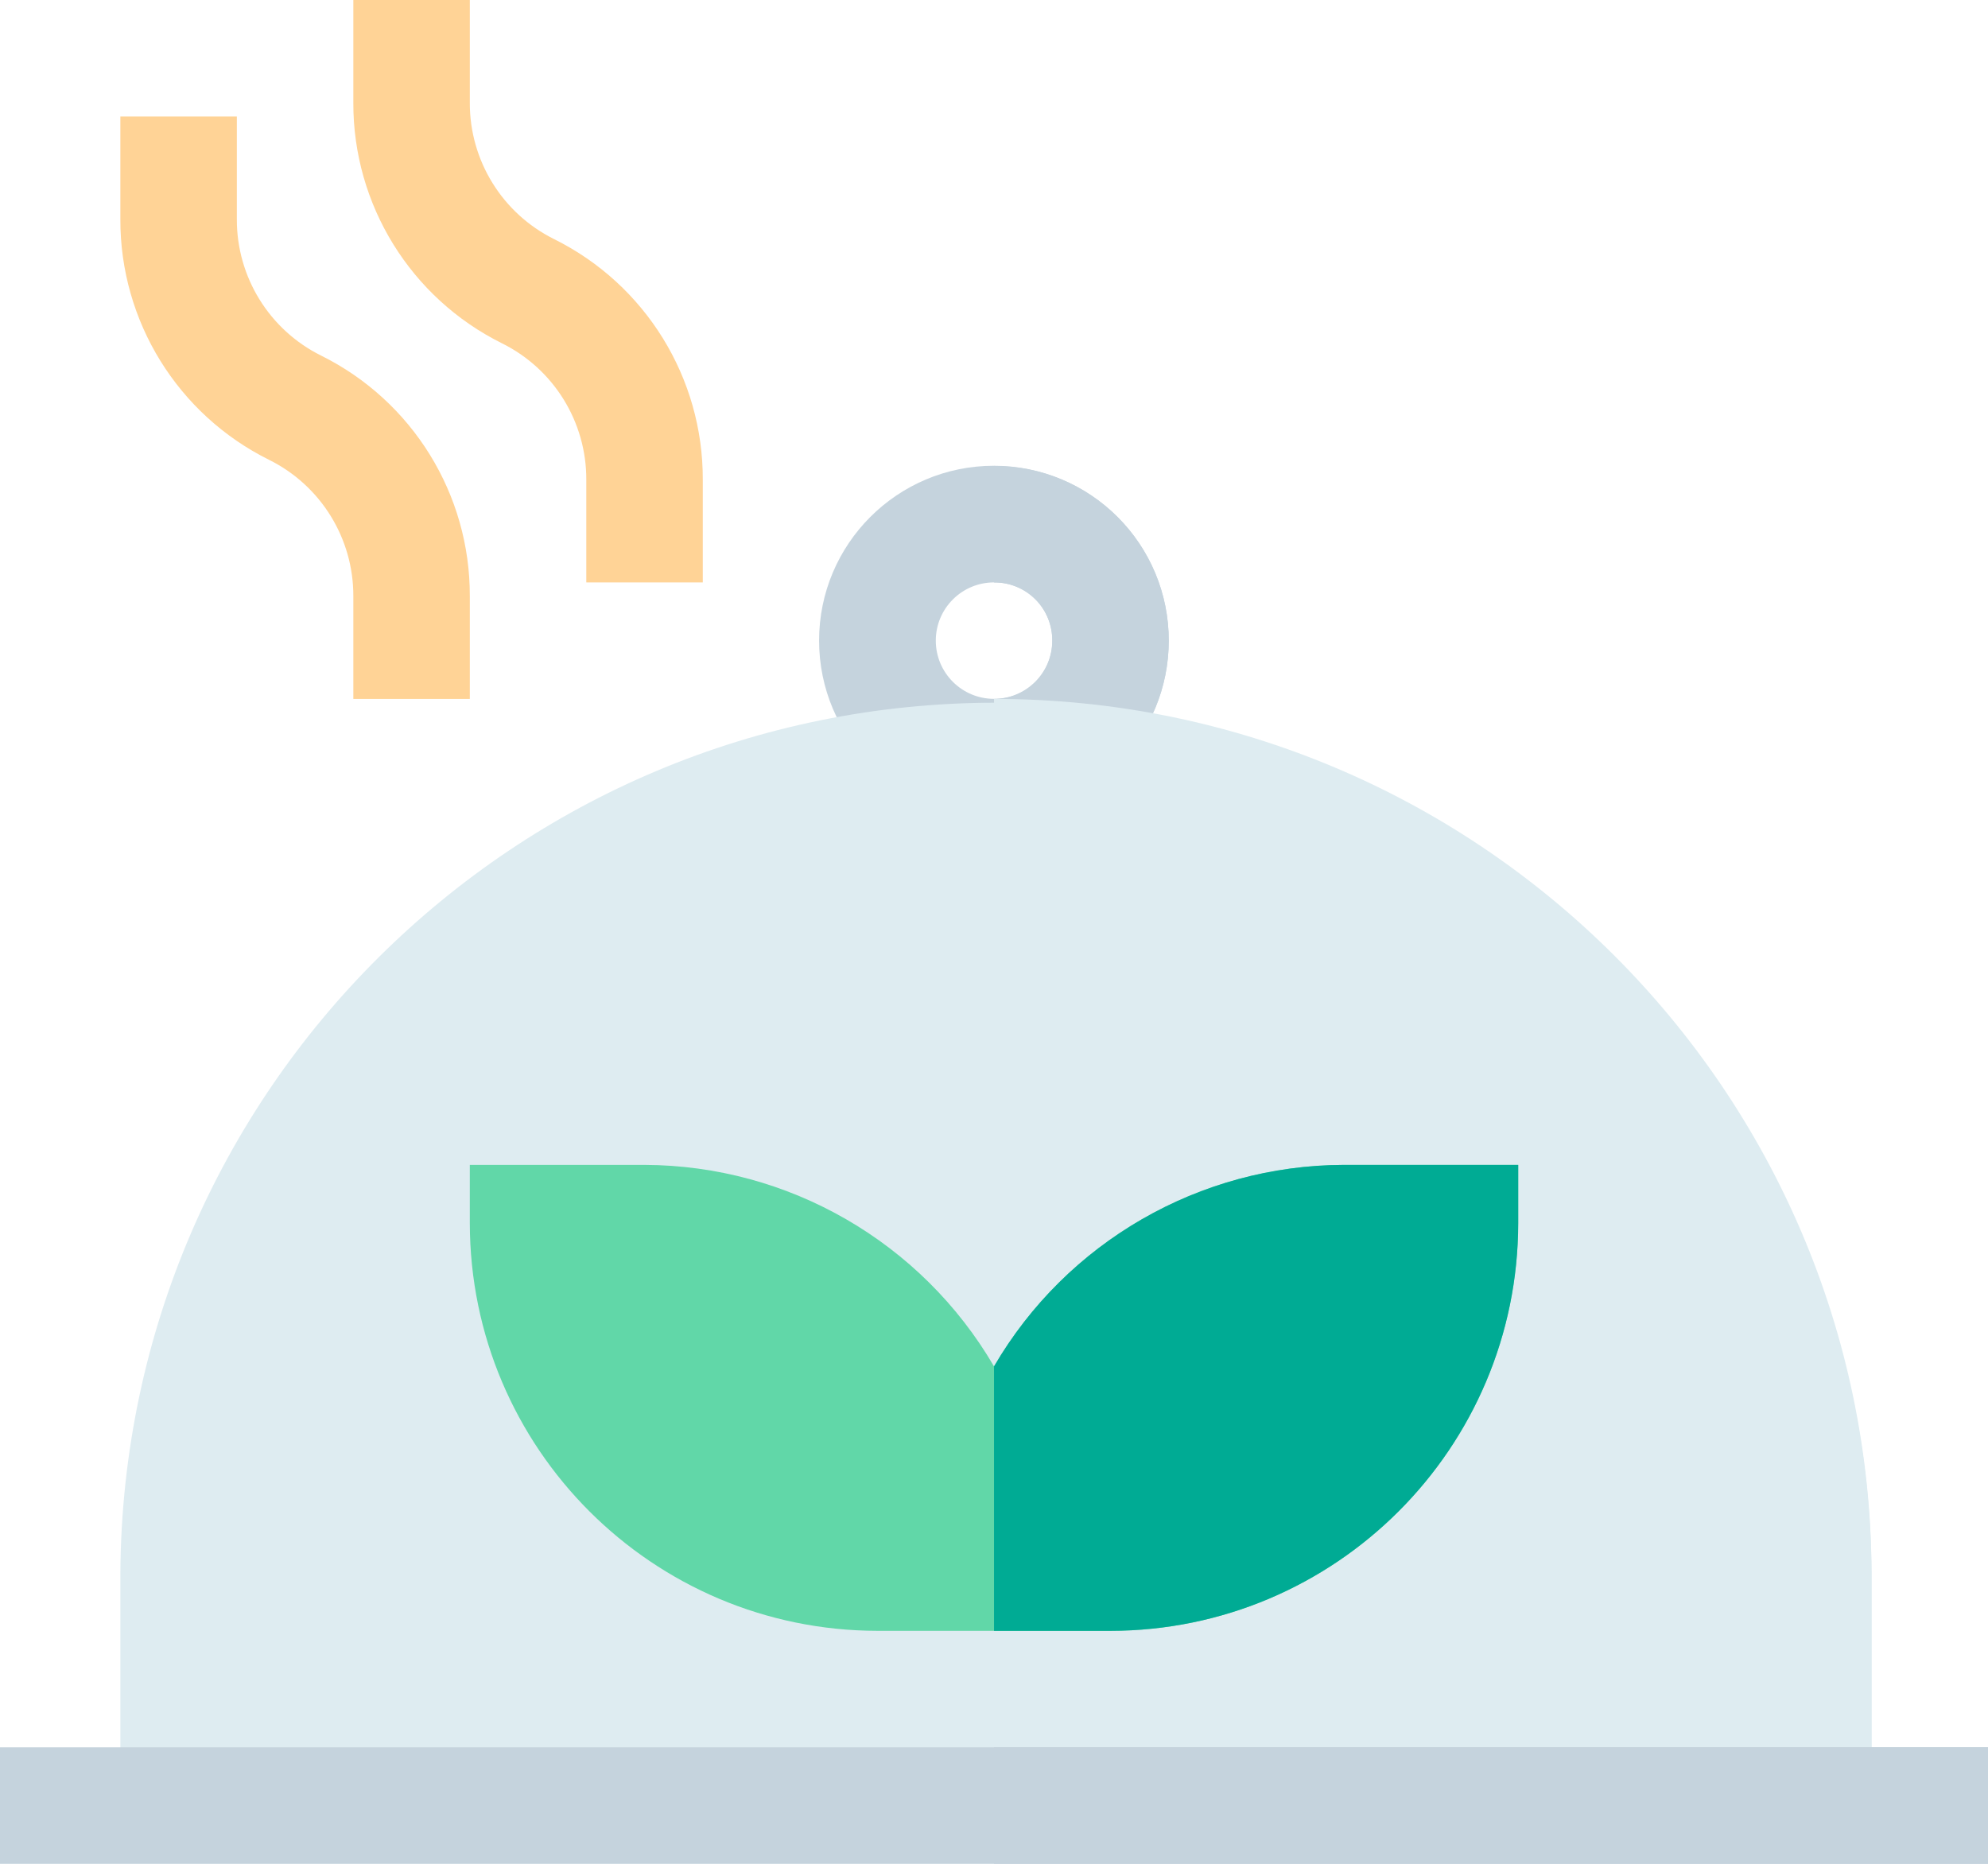
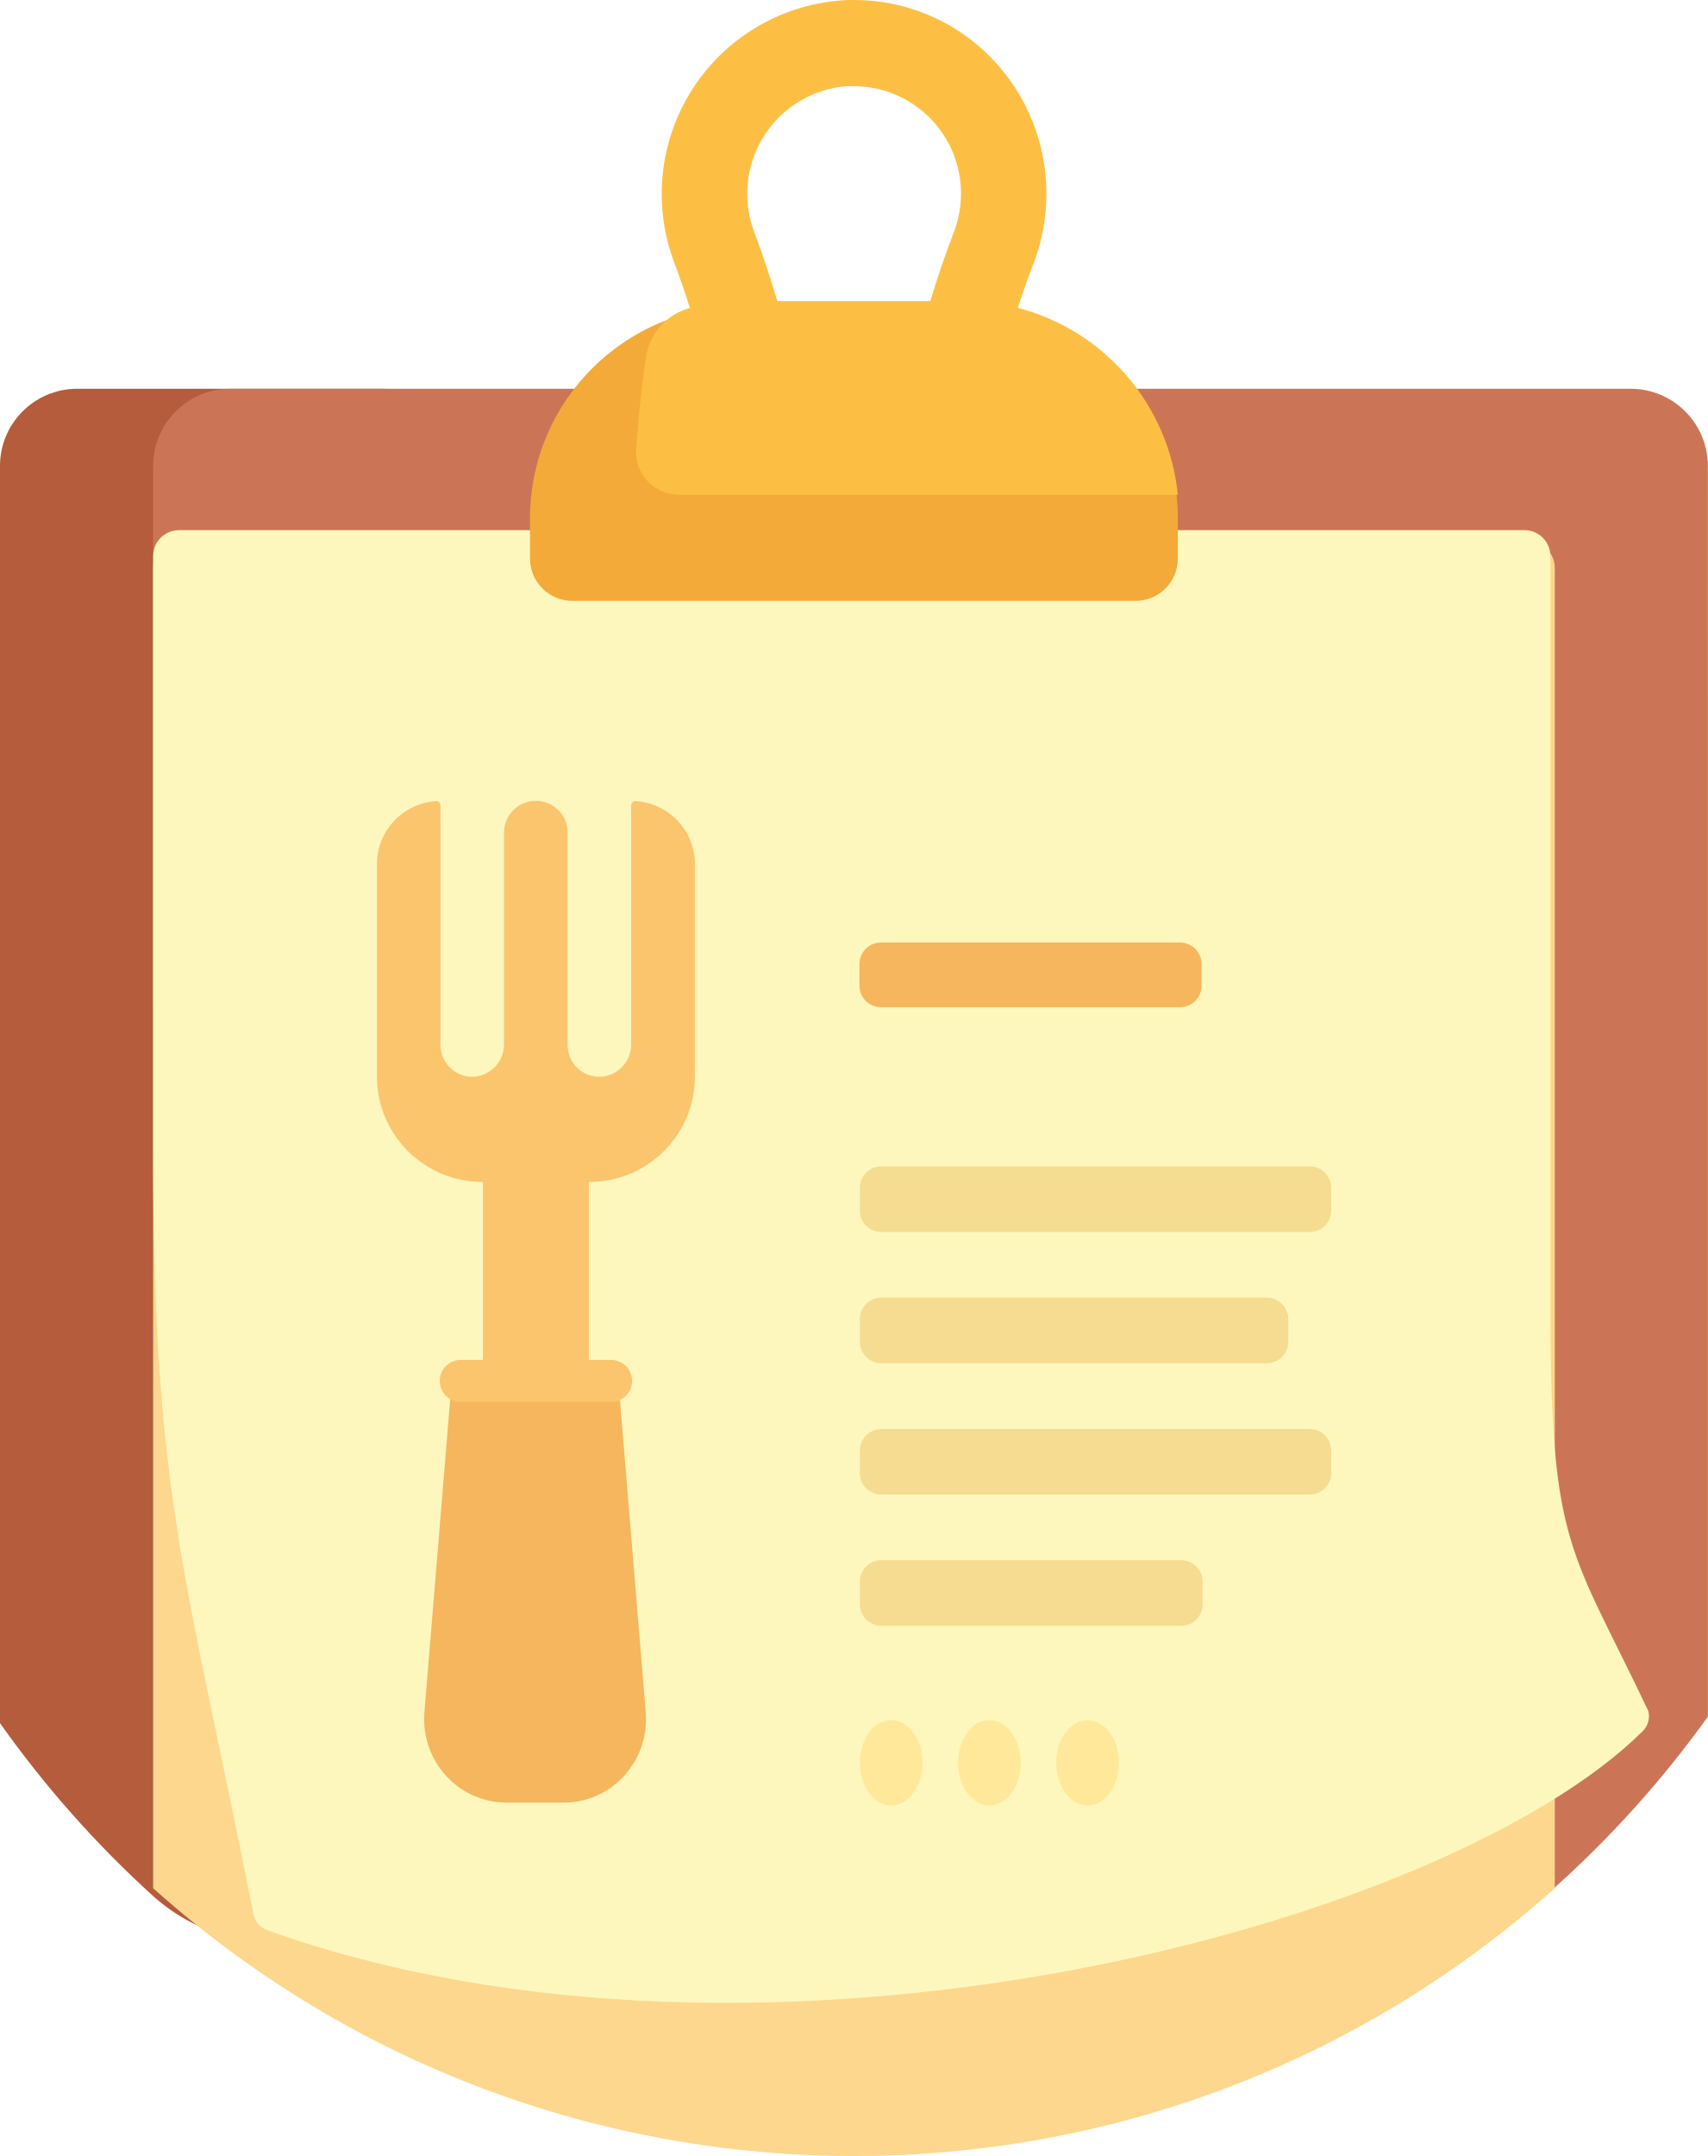
- <svg xmlns="http://www.w3.org/2000/svg" width="53.333" height="50">
-   <defs>
-     <style>.a{fill:#c5d3dd}.b{fill:#deecf1}</style>
-   </defs>
-   <path class="a" d="M26.666 21.875a4.69 4.69 0 1 1 4.688-4.688 4.693 4.693 0 0 1-4.688 4.688zm0-6.251a1.562 1.562 0 1 0 1.563 1.563 1.546 1.546 0 0 0-1.563-1.562z" />
-   <path class="a" d="M31.355 17.188a4.681 4.681 0 0 1-4.688 4.687V18.75a1.547 1.547 0 0 0 1.563-1.562 1.547 1.547 0 0 0-1.563-1.563V12.5a4.681 4.681 0 0 1 4.688 4.688z" />
-   <path class="b" d="M50.208 42.188v6.25H3.229v-6.25a23.49 23.49 0 0 1 46.979 0z" />
-   <path class="b" d="M50.209 42.188v6.25H26.667V18.75a23.535 23.535 0 0 1 23.542 23.438z" />
-   <path class="a" d="M0 46.875h53.333V50H0z" />
-   <path d="M18.854 15.625h-3.125v-2.756a4.069 4.069 0 0 0-2.262-3.659 7.181 7.181 0 0 1-3.988-6.454V0h3.125v2.756a4.069 4.069 0 0 0 2.262 3.659 7.181 7.181 0 0 1 3.988 6.455zm-6.25 3.125H9.479v-2.756a4.069 4.069 0 0 0-2.262-3.659 7.181 7.181 0 0 1-3.988-6.454V3.125h3.125v2.756A4.069 4.069 0 0 0 8.616 9.54a7.181 7.181 0 0 1 3.988 6.455z" fill="#ffd396" />
-   <path d="M36.042 31.25a10.9 10.9 0 0 0-9.375 5.406 10.9 10.9 0 0 0-9.375-5.406h-4.688v1.563A10.95 10.95 0 0 0 23.542 43.75h6.25a10.95 10.95 0 0 0 10.937-10.937V31.25z" fill="#61d7a8" />
-   <path d="M29.792 43.75h-3.125v-7.094a10.9 10.9 0 0 1 9.375-5.406h4.688v1.563A10.95 10.95 0 0 1 29.792 43.75z" fill="#00ab94" />
-   <path class="a" d="M26.667 46.875h26.667V50H26.667z" />
+ <svg xmlns="http://www.w3.org/2000/svg" width="39.618" height="50">
+   <path d="M10.656 10.816v29.915a4.26 4.26 0 0 1-7.088 3.255A24.576 24.576 0 0 1 0 39.961V10.816a1.79 1.79 0 0 1 1.776-1.8h7.1a1.79 1.79 0 0 1 1.78 1.8z" fill="#b55c3c" />
+   <path d="M39.618 18.789V39.81a24.561 24.561 0 0 1-3.582 3.99 9.274 9.274 0 0 1-3.692 1.631A23.1 23.1 0 0 1 3.552 22.974V10.81a1.793 1.793 0 0 1 1.791-1.794h32.483a1.793 1.793 0 0 1 1.791 1.794z" fill="#cc7556" />
+   <path d="M36.066 13.168V43.79a24.384 24.384 0 0 1-32.514 0V13.168a.6.6 0 0 1 .6-.6h31.316a.6.6 0 0 1 .598.6z" fill="#fdd78d" />
+   <path d="M35.964 12.895v17.42c0 5.595.477 5.578 2.272 9.366a.486.486 0 0 1-.128.464c-4.582 4.55-20.374 8.75-31.919 4.614a.48.48 0 0 1-.307-.36c-1.55-7.824-2.33-9.675-2.33-17.655V12.895a.6.6 0 0 1 .6-.6h31.22a.6.6 0 0 1 .592.6z" fill="#fdf7bd" />
+   <path d="M27.322 11.983v.976a.982.982 0 0 1-.989.976H13.284a.982.982 0 0 1-.989-.976v-.976a4.917 4.917 0 0 1 4.943-4.879h5.141a4.917 4.917 0 0 1 4.943 4.879z" fill="#f4aa39" />
+   <path d="M13.071 41.804h-1.32a1.888 1.888 0 0 1-1.4-.617 1.949 1.949 0 0 1-.506-1.477l.65-7.894h3.832l.652 7.895a1.947 1.947 0 0 1-.505 1.476 1.887 1.887 0 0 1-1.403.617zm14.302-18.446h-6.937a.5.5 0 0 1-.5-.5v-.5a.5.5 0 0 1 .5-.5h6.936a.5.5 0 0 1 .5.5v.5a.5.5 0 0 1-.499.5z" fill="#f5b65d" />
+   <path d="M16.12 20.042v4.93a2.448 2.448 0 0 1-2.459 2.438v4.128h.492a.488.488 0 1 1 0 .975H10.71a.488.488 0 1 1 0-.975h.492V27.41a2.448 2.448 0 0 1-2.459-2.438v-4.93a1.468 1.468 0 0 1 1.37-1.463.1.1 0 0 1 .105.1v5.56a.735.735 0 0 0 .773.731.748.748 0 0 0 .7-.751V19.31a.738.738 0 0 1 1.476 0v4.93a.735.735 0 0 0 .773.731.748.748 0 0 0 .7-.751v-5.541a.1.1 0 0 1 .11-.1 1.468 1.468 0 0 1 1.37 1.463z" fill="#fbc56d" />
+   <path d="M27.397 37.705h-6.952a.5.5 0 0 1-.5-.508v-.507a.5.5 0 0 1 .5-.508h6.952a.5.5 0 0 1 .5.508v.508a.5.5 0 0 1-.5.507zm2.98-3.045h-9.932a.5.5 0 0 1-.5-.511v-.5a.5.5 0 0 1 .5-.508h9.935a.5.5 0 0 1 .5.508v.5a.5.5 0 0 1-.503.511zm-.993-3.044h-8.939a.5.5 0 0 1-.5-.508v-.507a.5.5 0 0 1 .5-.508h8.939a.5.5 0 0 1 .5.508v.507a.5.5 0 0 1-.5.508zm.993-3.045h-9.932a.5.5 0 0 1-.5-.507v-.507a.5.5 0 0 1 .5-.508h9.935a.5.5 0 0 1 .5.508v.508a.5.5 0 0 1-.503.506z" fill="#f5dc90" />
+   <path d="M25.228 41.872c-.4 0-.727-.445-.727-.991s.326-.99.727-.99.728.444.728.99-.327.991-.728.991zm-2.278 0c-.4 0-.727-.445-.727-.991s.322-.99.727-.99.728.444.728.99-.326.991-.728.991zm-2.278 0c-.401 0-.727-.445-.727-.991s.326-.99.727-.99.728.444.728.99-.326.991-.728.991z" fill="#ffe899" />
+   <path d="M27.322 11.475H15.746a1 1 0 0 1-.992-1c0-.01.084-1.275.236-2.209a1.381 1.381 0 0 1 1.005-1.121h.009a20.394 20.394 0 0 0-.367-1.065 4.5 4.5 0 0 1 3.86-6.069C19.603 0 19.71 0 19.815 0a4.419 4.419 0 0 1 3.178 1.342 4.516 4.516 0 0 1 .98 4.771c-.126.327-.245.662-.363 1.026a5 5 0 0 1 3.712 4.335zM19.812 2h-.179a2.5 2.5 0 0 0-2.141 3.37c.2.532.381 1.074.538 1.612h3.551c.159-.536.342-1.073.544-1.594a2.5 2.5 0 0 0 .167-.9A2.487 2.487 0 0 0 19.812 2z" fill="#fdbf43" />
</svg>
